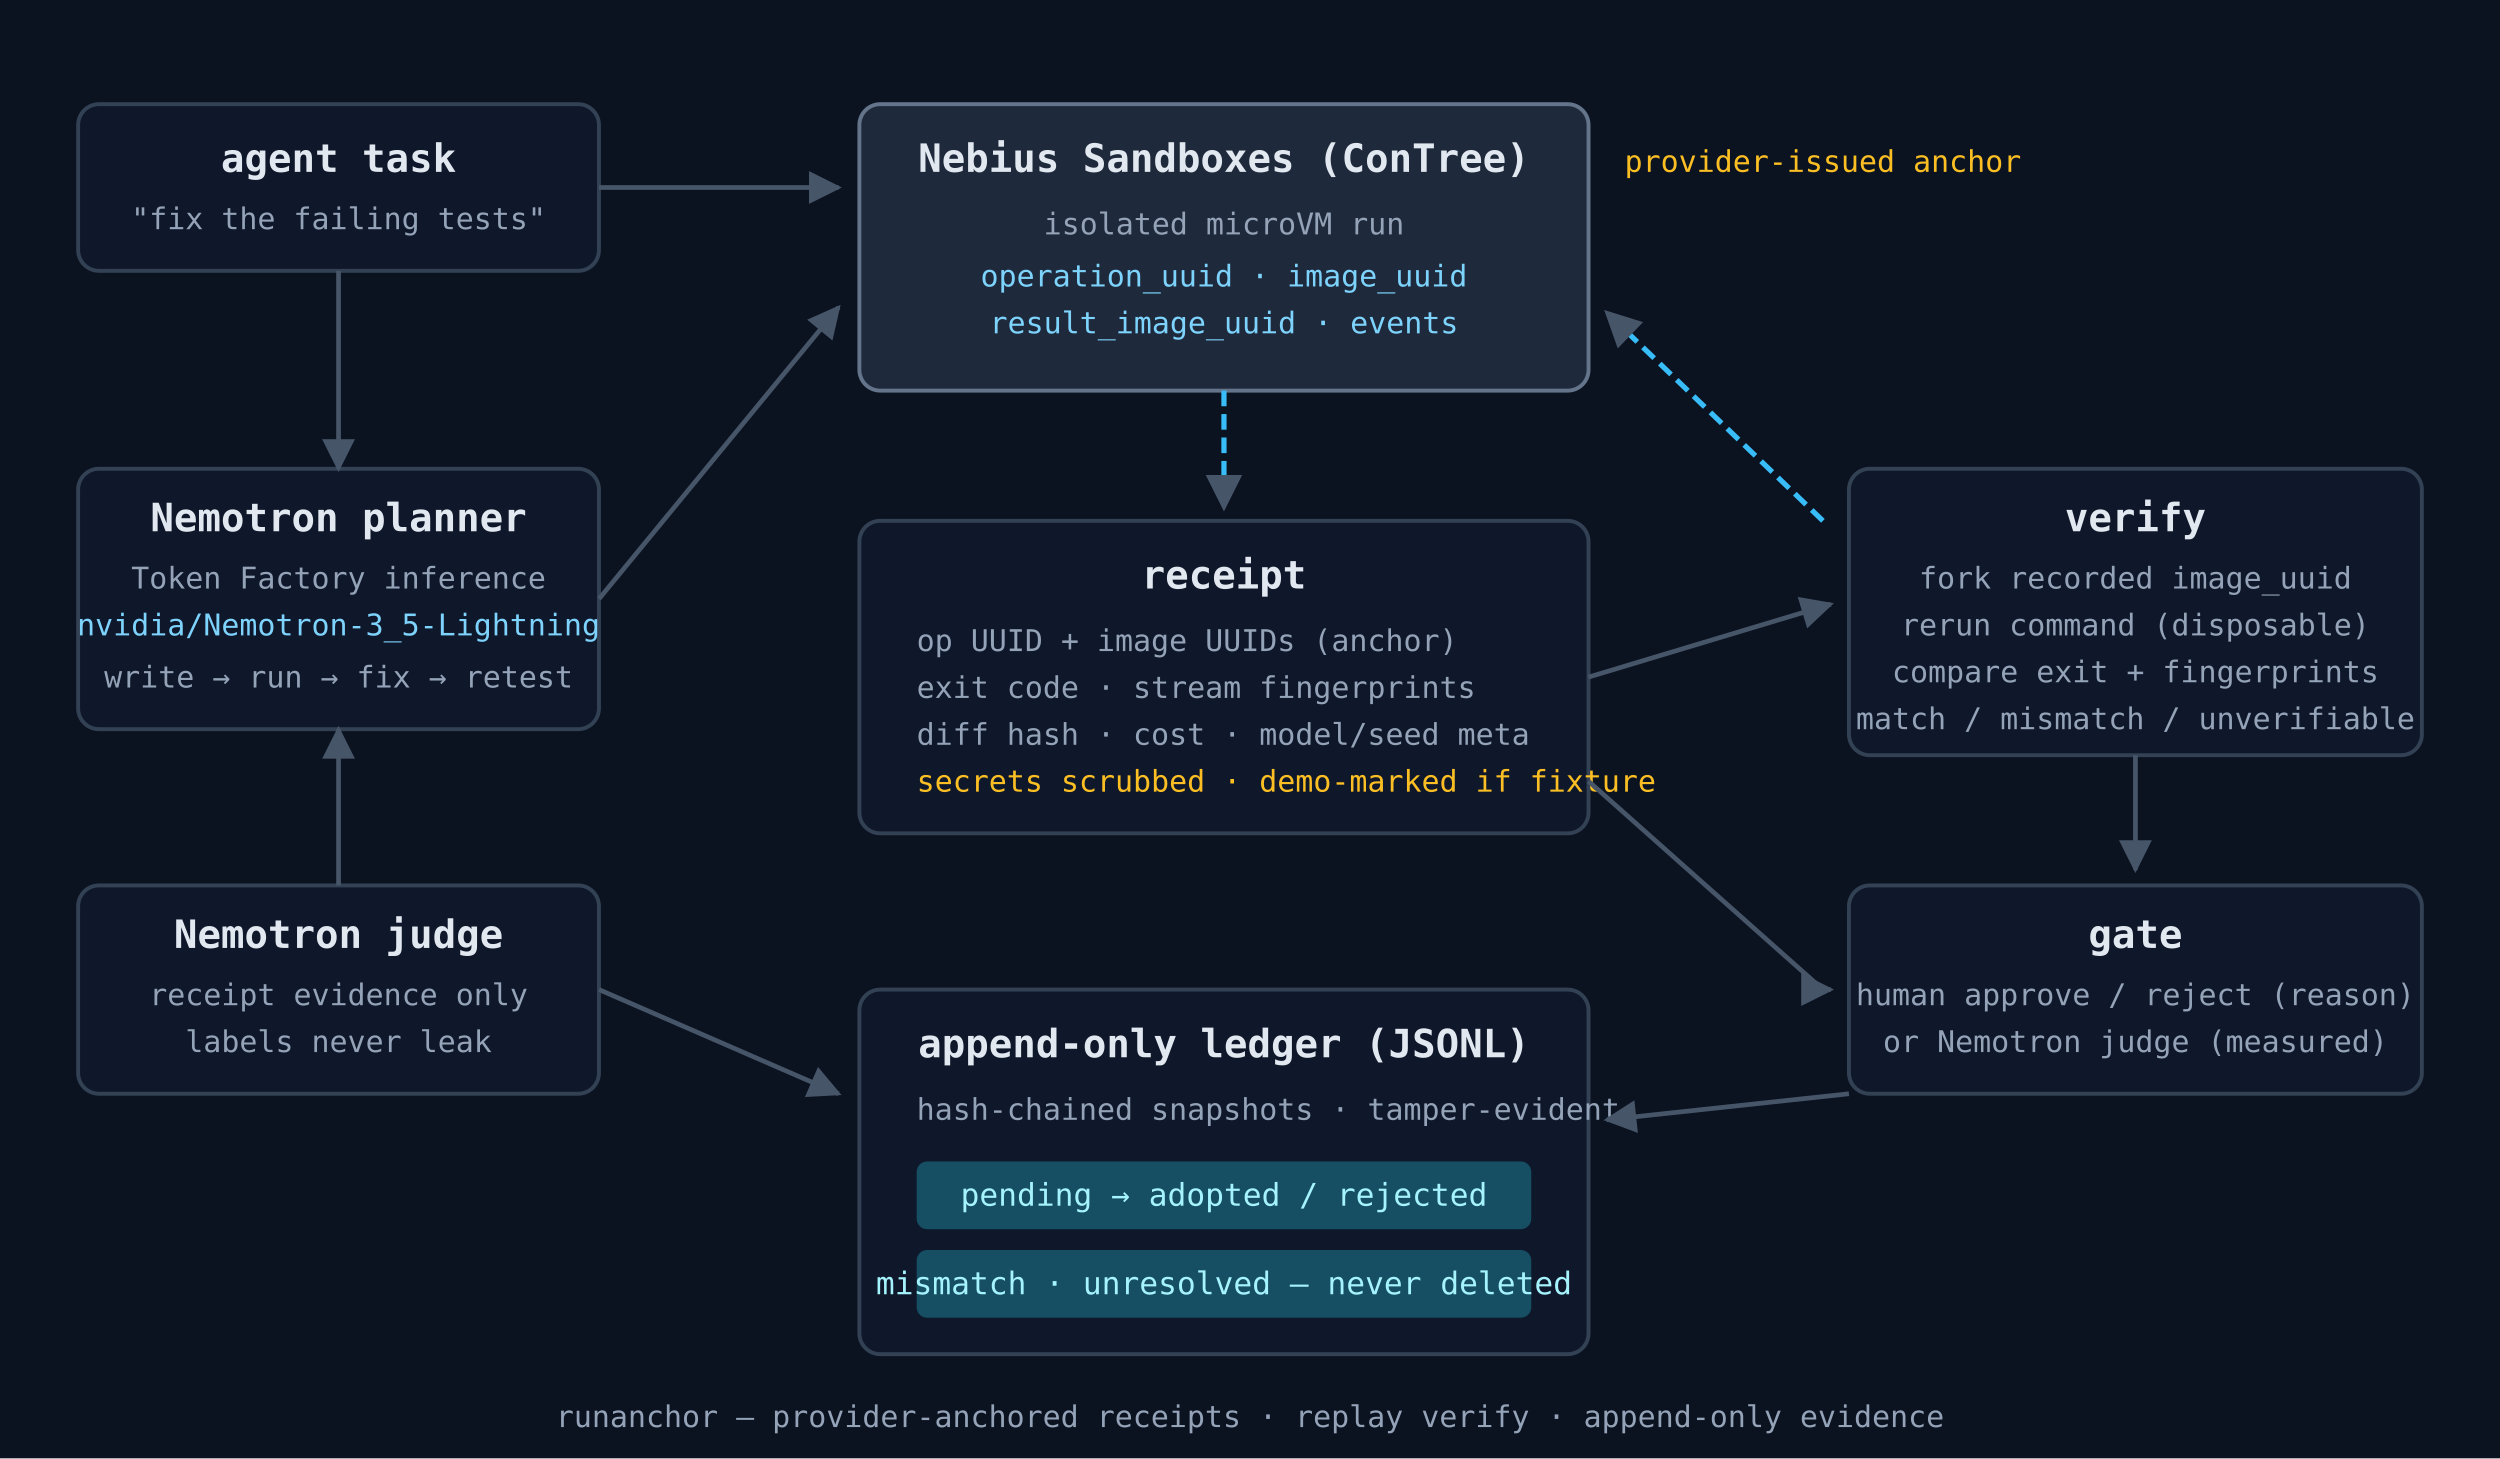
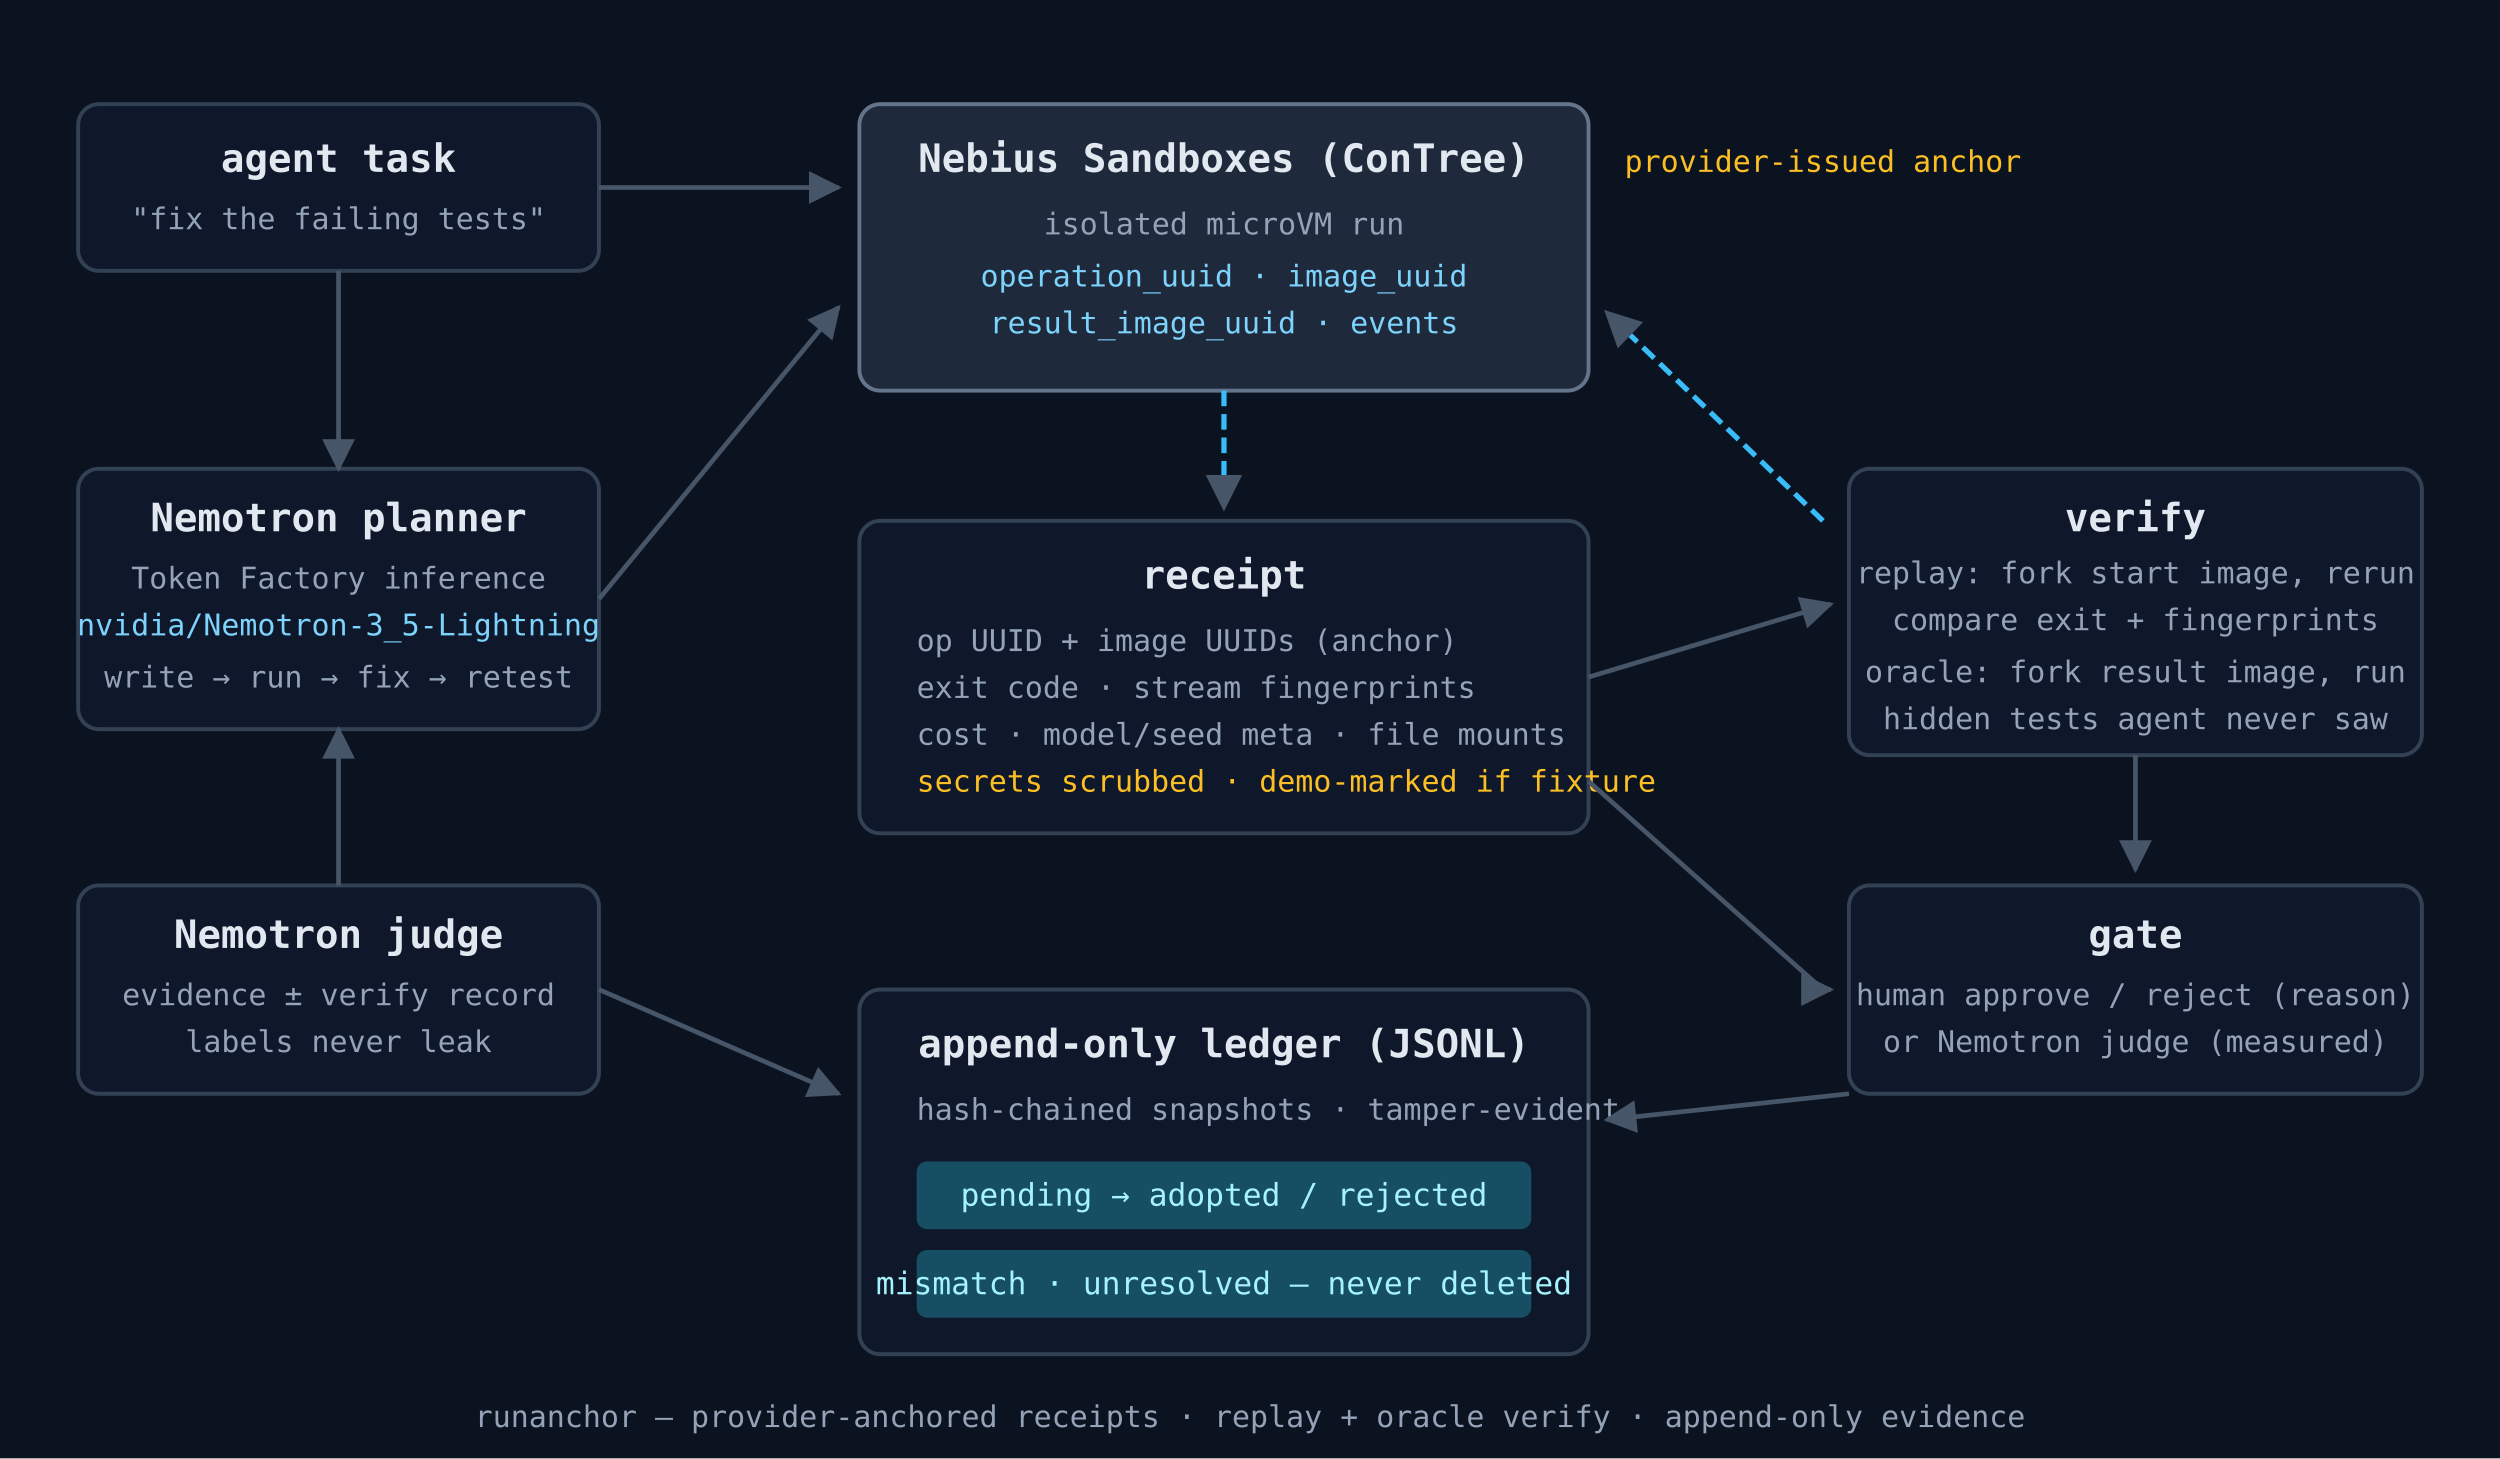
<svg xmlns="http://www.w3.org/2000/svg" width="960" height="560" viewBox="0 0 960 560" font-family="ui-monospace, Menlo, monospace">
  <defs>
    <marker id="arrow" viewBox="0 0 10 10" refX="9" refY="5" markerWidth="7" markerHeight="7" orient="auto-start-reverse">
      <path d="M 0 0 L 10 5 L 0 10 z" fill="#475569" />
    </marker>
    <style>
      .box    { fill:#0f172a; stroke:#334155; stroke-width:1.5; rx:8; }
      .boxext { fill:#1e293b; stroke:#64748b; stroke-width:1.5; }
      .title  { fill:#e2e8f0; font-size:15px; font-weight:600; }
      .small  { fill:#94a3b8; font-size:11.5px; }
      .mono   { fill:#7dd3fc; font-size:11.5px; }
      .warn   { fill:#fbbf24; font-size:11.5px; }
      .flow   { stroke:#475569; stroke-width:1.8; fill:none; marker-end:url(#arrow); }
      .anchor { stroke:#38bdf8; stroke-width:2; fill:none; stroke-dasharray:6 3; marker-end:url(#arrow); }
      .state  { fill:#164e63; }
      .statet { fill:#a5f3fc; font-size:12px; }
    </style>
  </defs>
  <rect width="960" height="560" fill="#0b1220" />
  <rect x="30" y="40" width="200" height="64" class="box" rx="8" />
  <text x="130" y="66" text-anchor="middle" class="title">agent task</text>
  <text x="130" y="88" text-anchor="middle" class="small">"fix the failing tests"</text>
  <rect x="30" y="180" width="200" height="100" class="box" rx="8" />
  <text x="130" y="204" text-anchor="middle" class="title">Nemotron planner</text>
  <text x="130" y="226" text-anchor="middle" class="small">Token Factory inference</text>
  <text x="130" y="244" text-anchor="middle" class="mono">nvidia/Nemotron-3_5-Lightning</text>
  <text x="130" y="264" text-anchor="middle" class="small">write → run → fix → retest</text>
  <rect x="330" y="40" width="280" height="110" class="boxext" rx="8" />
  <text x="470" y="66" text-anchor="middle" class="title">Nebius Sandboxes (ConTree)</text>
  <text x="470" y="90" text-anchor="middle" class="small">isolated microVM run</text>
  <text x="470" y="110" text-anchor="middle" class="mono">operation_uuid · image_uuid</text>
  <text x="470" y="128" text-anchor="middle" class="mono">result_image_uuid · events</text>
  <text x="700" y="66" text-anchor="middle" class="warn">provider-issued anchor</text>
  <rect x="330" y="200" width="280" height="120" class="box" rx="8" />
  <text x="470" y="226" text-anchor="middle" class="title">receipt</text>
  <text x="352" y="250" class="small">op UUID + image UUIDs (anchor)</text>
  <text x="352" y="268" class="small">exit code · stream fingerprints</text>
-   <text x="352" y="286" class="small">diff hash · cost · model/seed meta</text>
+   <text x="352" y="286" class="small">cost · model/seed meta · file mounts</text>
  <text x="352" y="304" class="warn">secrets scrubbed · demo-marked if fixture</text>
  <rect x="710" y="180" width="220" height="110" class="box" rx="8" />
  <text x="820" y="204" text-anchor="middle" class="title">verify</text>
-   <text x="820" y="226" text-anchor="middle" class="small">fork recorded image_uuid</text>
-   <text x="820" y="244" text-anchor="middle" class="small">rerun command (disposable)</text>
-   <text x="820" y="262" text-anchor="middle" class="small">compare exit + fingerprints</text>
-   <text x="820" y="280" text-anchor="middle" class="small">match / mismatch / unverifiable</text>
+   <text x="820" y="224" text-anchor="middle" class="small">replay: fork start image, rerun</text>
+   <text x="820" y="242" text-anchor="middle" class="small">compare exit + fingerprints</text>
+   <text x="820" y="262" text-anchor="middle" class="small">oracle: fork result image, run</text>
+   <text x="820" y="280" text-anchor="middle" class="small">hidden tests agent never saw</text>
  <rect x="710" y="340" width="220" height="80" class="box" rx="8" />
  <text x="820" y="364" text-anchor="middle" class="title">gate</text>
  <text x="820" y="386" text-anchor="middle" class="small">human approve / reject (reason)</text>
  <text x="820" y="404" text-anchor="middle" class="small">or Nemotron judge (measured)</text>
  <rect x="330" y="380" width="280" height="140" class="box" rx="8" />
  <text x="470" y="406" text-anchor="middle" class="title">append-only ledger (JSONL)</text>
  <text x="352" y="430" class="small">hash-chained snapshots · tamper-evident</text>
  <rect x="352" y="446" width="236" height="26" class="state" rx="4" />
  <text x="470" y="463" text-anchor="middle" class="statet">pending → adopted / rejected</text>
  <rect x="352" y="480" width="236" height="26" class="state" rx="4" />
  <text x="470" y="497" text-anchor="middle" class="statet">mismatch · unresolved — never deleted</text>
  <rect x="30" y="340" width="200" height="80" class="box" rx="8" />
  <text x="130" y="364" text-anchor="middle" class="title">Nemotron judge</text>
-   <text x="130" y="386" text-anchor="middle" class="small">receipt evidence only</text>
+   <text x="130" y="386" text-anchor="middle" class="small">evidence ± verify record</text>
  <text x="130" y="404" text-anchor="middle" class="small">labels never leak</text>
  <path class="flow" d="M 230 72 L 322 72" />
  <path class="flow" d="M 130 104 L 130 180" />
  <path class="flow" d="M 230 230 L 322 118" />
  <path class="anchor" d="M 470 150 L 470 195" />
  <path class="flow" d="M 610 260 L 703 232" />
  <path class="flow" d="M 820 290 L 820 334" />
  <path class="flow" d="M 610 300 L 700 380 L 703 380" />
  <path class="flow" d="M 710 420 L 617 430" />
  <path class="flow" d="M 230 380 L 322 420" />
  <path class="flow" d="M 130 340 L 130 280" />
  <path class="anchor" d="M 700 200 L 617 120" />
-   <text x="480" y="548" text-anchor="middle" class="small">runanchor — provider-anchored receipts · replay verify · append-only evidence</text>
+   <text x="480" y="548" text-anchor="middle" class="small">runanchor — provider-anchored receipts · replay + oracle verify · append-only evidence</text>
</svg>
